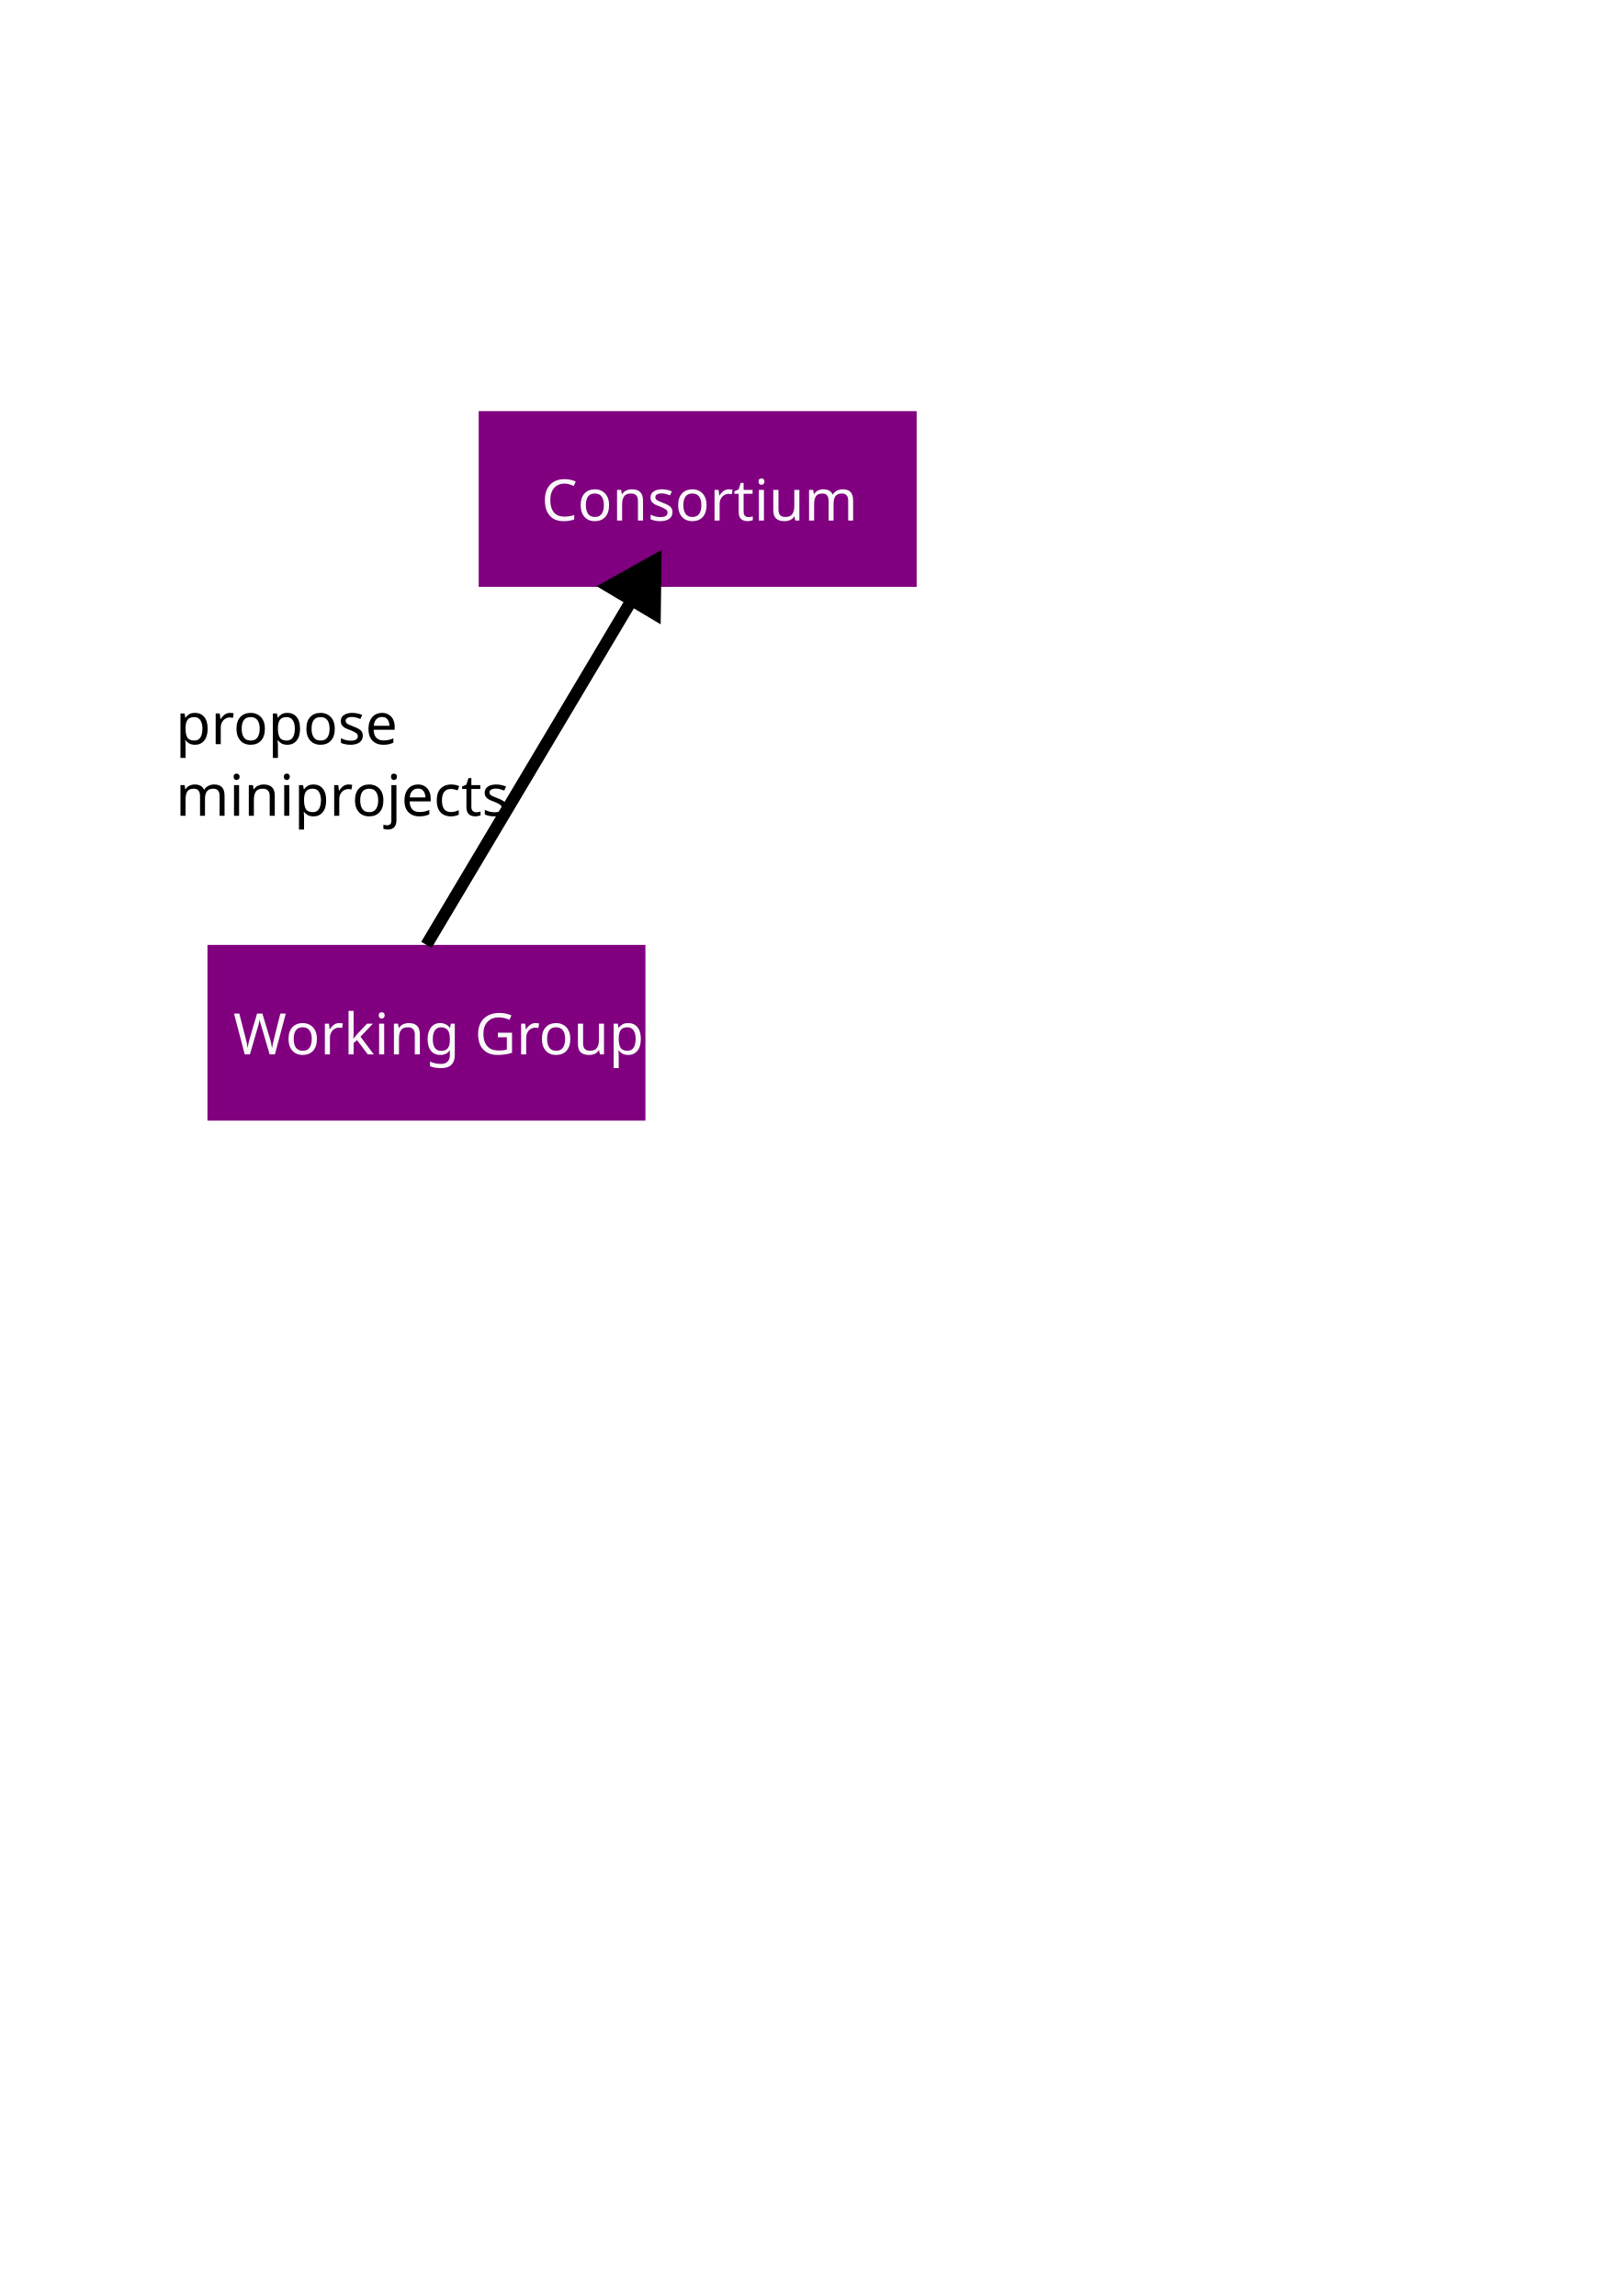
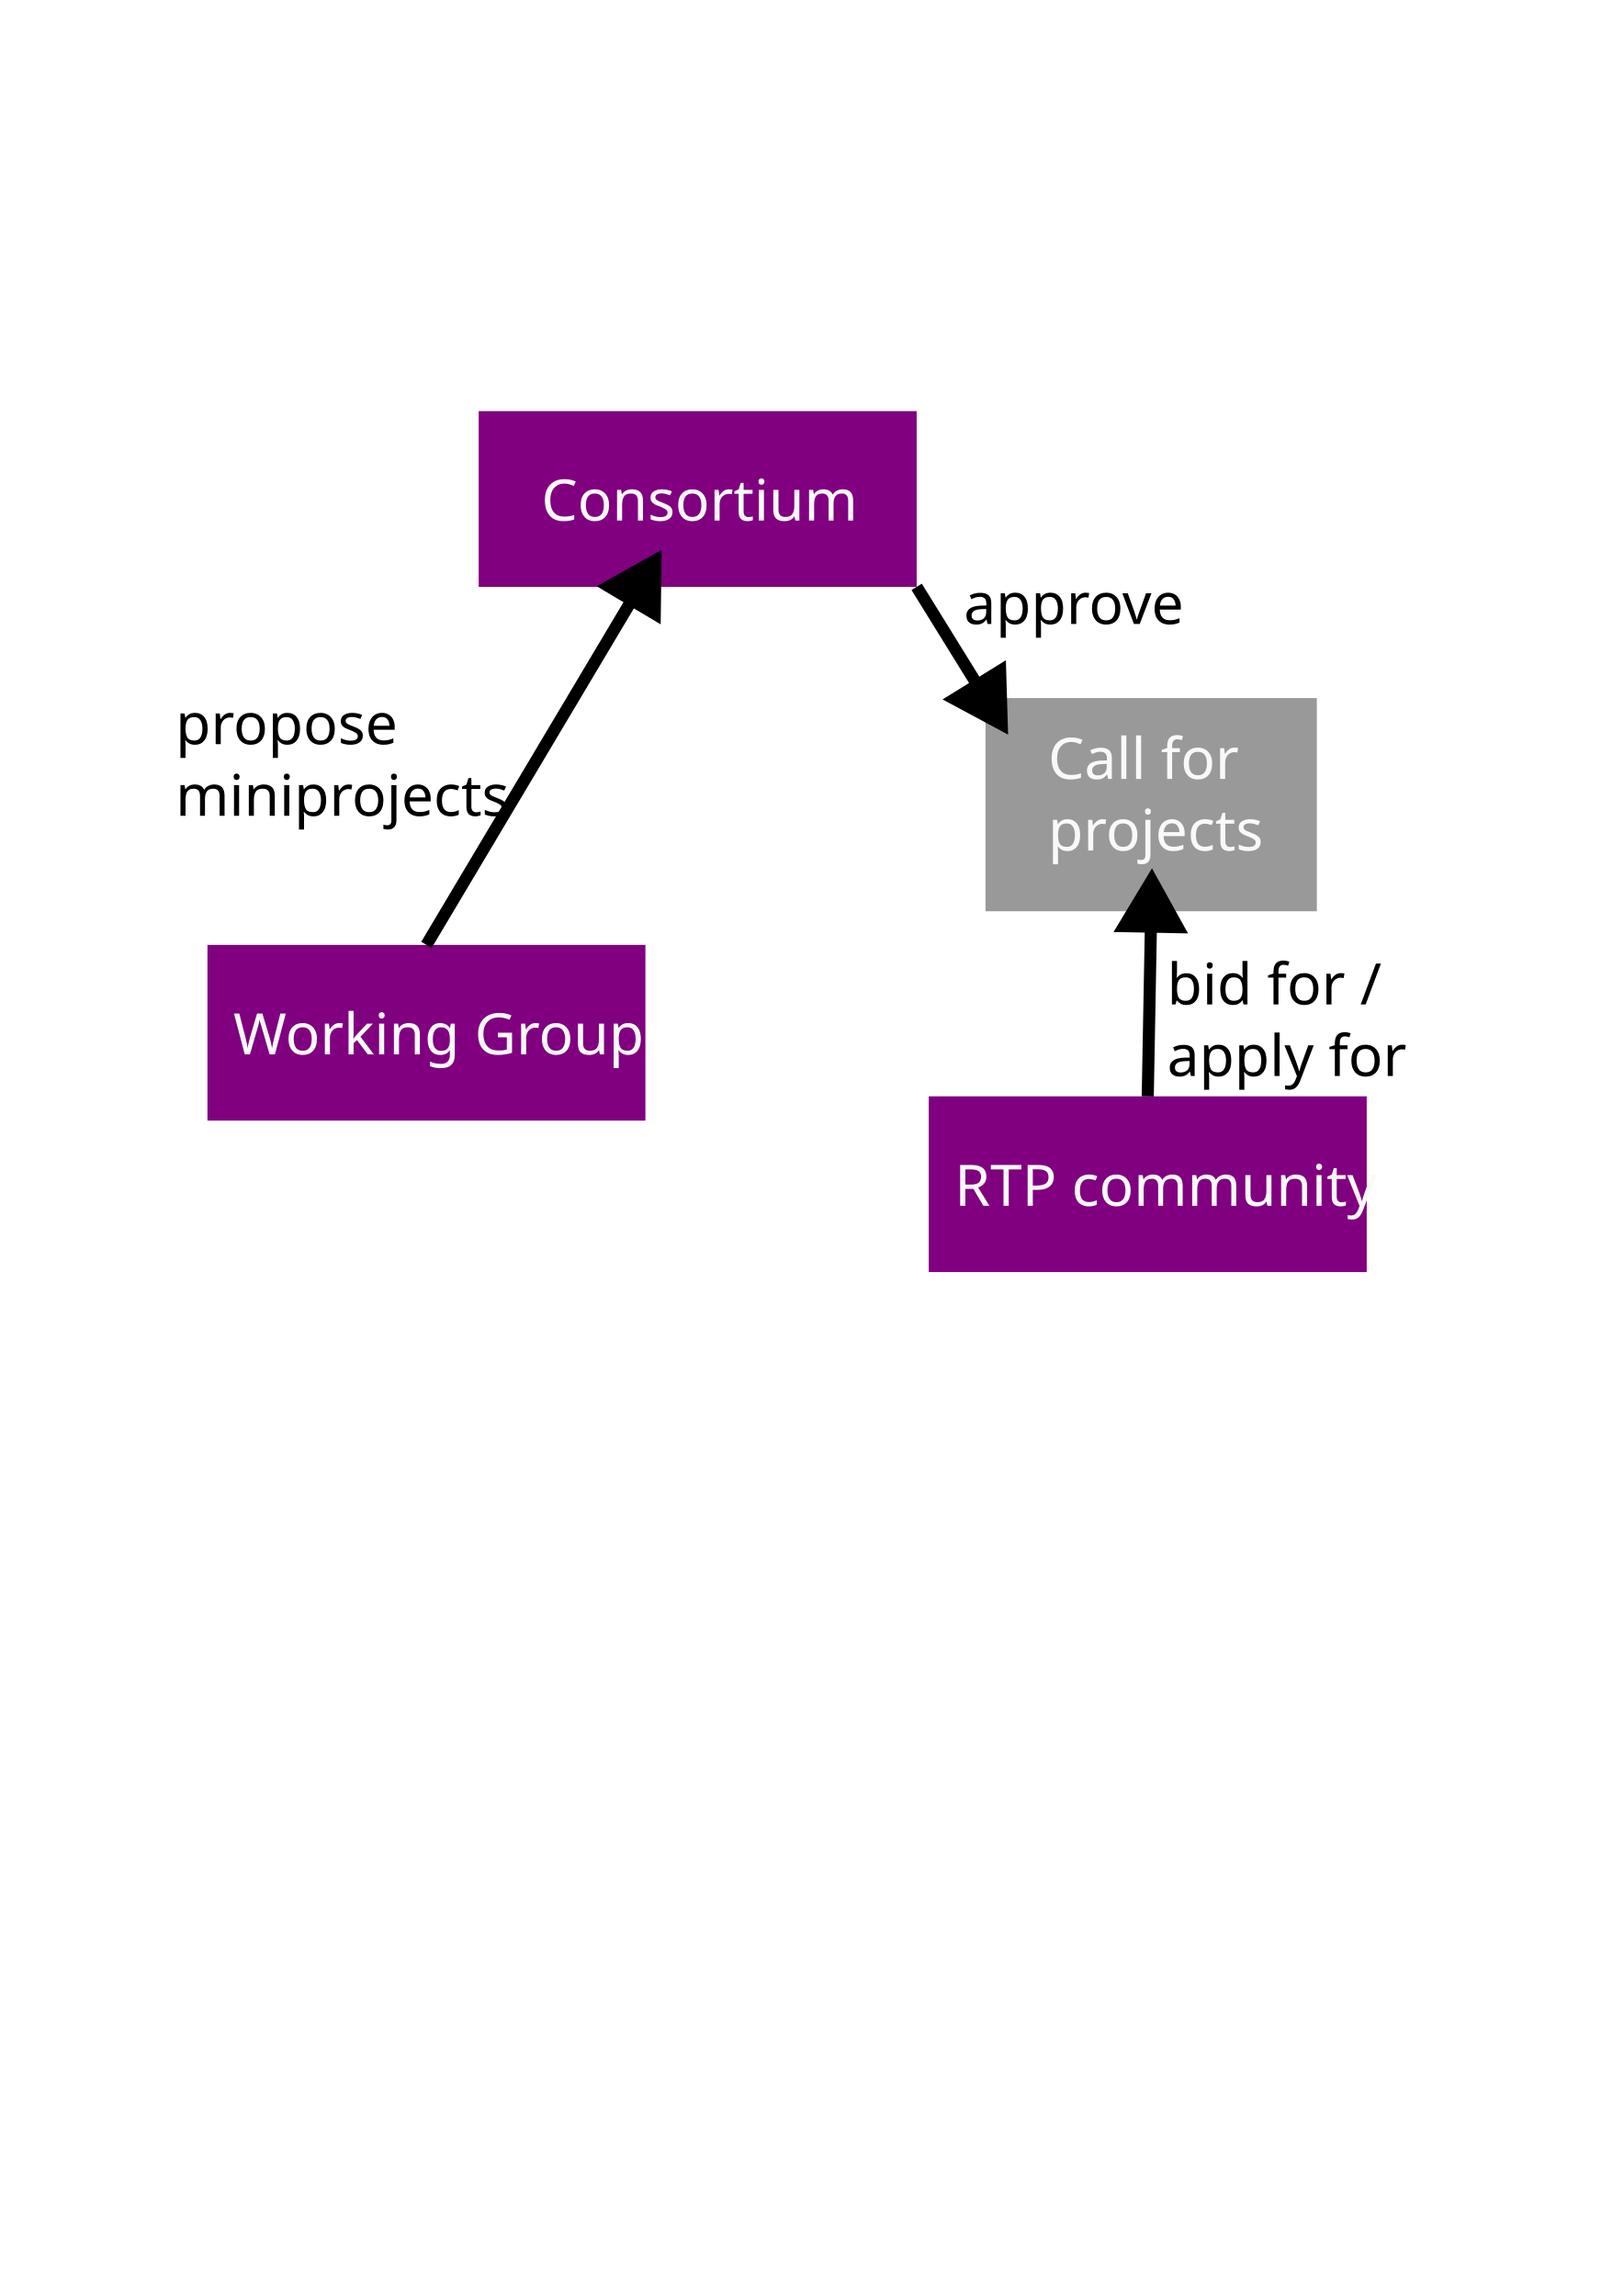
<svg xmlns="http://www.w3.org/2000/svg" width="210mm" height="297mm" viewBox="0 0 210 297" version="1.1" id="svg1">
  <defs id="defs1">
    <marker style="overflow:visible" id="Triangle" refX="0" refY="0" orient="auto-start-reverse" markerWidth="1" markerHeight="1" viewBox="0 0 1 1" preserveAspectRatio="xMidYMid">
      <path transform="scale(0.5)" style="fill:context-stroke;fill-rule:evenodd;stroke:context-stroke;stroke-width:1pt" d="M 5.77,0 -2.88,5 V -5 Z" id="path135" />
+     </marker>
+     <marker style="overflow:visible" id="Triangle-0" refX="0" refY="0" orient="auto-start-reverse" markerWidth="1" markerHeight="1" viewBox="0 0 1 1" preserveAspectRatio="xMidYMid">
+       <path transform="scale(0.5)" style="fill:context-stroke;fill-rule:evenodd;stroke:context-stroke;stroke-width:1pt" d="M 5.77,0 -2.88,5 V -5 Z" id="path135-6" />
+     </marker>
+     <marker style="overflow:visible" id="Triangle-6" refX="0" refY="0" orient="auto-start-reverse" markerWidth="1" markerHeight="1" viewBox="0 0 1 1" preserveAspectRatio="xMidYMid">
+       <path transform="scale(0.5)" style="fill:context-stroke;fill-rule:evenodd;stroke:context-stroke;stroke-width:1pt" d="M 5.77,0 -2.88,5 V -5 Z" id="path135-1" />
    </marker>
  </defs>
  <g id="layer1">
    <rect style="fill:#800080;stroke-width:0.15;stroke-linecap:round;stroke-linejoin:bevel;paint-order:fill markers stroke" id="rect1" width="56.642" height="22.731" x="26.831" y="122.228" />
    <text xml:space="preserve" style="font-size:7.408px;line-height:1.25;font-family:sans-serif;stroke-width:0.265;fill:#f9f9f9" x="30.169" y="136.389" id="text1">
      <tspan id="tspan1" style="stroke-width:0.265;fill:#f9f9f9" x="30.169" y="136.389">Working Group</tspan>
    </text>
+     <rect style="fill:#800080;stroke-width:0.15;stroke-linecap:round;stroke-linejoin:bevel;paint-order:fill markers stroke" id="rect1-2" width="56.642" height="22.731" x="120.121" y="141.817" />
+     <text xml:space="preserve" style="font-size:7.408px;line-height:1.25;font-family:sans-serif;fill:#f9f9f9;stroke-width:0.265" x="123.46" y="155.977" id="text1-8">
+       <tspan id="tspan1-9" style="fill:#f9f9f9;stroke-width:0.265" x="123.46" y="155.977">RTP community</tspan>
+     </text>
    <rect style="fill:#800080;stroke-width:0.15;stroke-linecap:round;stroke-linejoin:bevel;paint-order:fill markers stroke" id="rect1-3" width="56.642" height="22.731" x="61.913" y="53.181" />
    <text xml:space="preserve" style="font-size:7.408px;line-height:1.25;font-family:sans-serif;stroke-width:0.265;fill:#f9f9f9" x="70.014" y="67.342" id="text1-5">
      <tspan id="tspan1-6" style="stroke-width:0.265;fill:#f9f9f9" x="70.014" y="67.342">Consortium</tspan>
    </text>
+     <g id="g7" transform="translate(-2.981179,39.50063)">
+       <rect style="fill:#999999;stroke-width:0.15;stroke-linecap:round;stroke-linejoin:bevel;paint-order:fill markers stroke" id="rect1-3-7" width="42.854" height="27.576" x="130.44" y="50.8" />
+       <text xml:space="preserve" style="font-size:7.408px;line-height:1.25;font-family:sans-serif;fill:#f9f9f9;stroke-width:0.265" x="138.541" y="61.256" id="text1-5-0">
+         <tspan id="tspan1-6-9" style="fill:#f9f9f9;stroke-width:0.265" x="138.541" y="61.256">Call for </tspan>
+         <tspan style="fill:#f9f9f9;stroke-width:0.265" x="138.541" y="70.517" id="tspan8">projects</tspan>
+       </text>
+     </g>
    <path style="fill:none;stroke:#000000;stroke-width:1.565;stroke-linecap:butt;stroke-linejoin:miter;stroke-opacity:1;marker-end:url(#Triangle);stroke-dasharray:none" d="M 55.152,122.228 82.728,75.913" id="path1" />
+     <path style="fill:none;stroke:#000000;stroke-width:1.565;stroke-linecap:butt;stroke-linejoin:miter;stroke-dasharray:none;stroke-opacity:1;marker-end:url(#Triangle-6)" d="m 148.442,141.817 0.444,-23.94" id="path1-3" />
+     <path style="fill:none;stroke:#000000;stroke-width:1.565;stroke-linecap:butt;stroke-linejoin:miter;stroke-dasharray:none;stroke-opacity:1;marker-end:url(#Triangle-0)" d="m 118.555,75.913 8.903,14.388" id="path1-1" />
    <text xml:space="preserve" style="font-size:7.408px;line-height:1.25;font-family:sans-serif;stroke-width:0.265" x="22.716" y="96.262" id="text2">
      <tspan style="stroke-width:0.265" x="22.716" y="96.262" id="tspan6">propose </tspan>
      <tspan style="stroke-width:0.265" x="22.716" y="105.523" id="tspan7">miniprojects</tspan>
    </text>
+     <text xml:space="preserve" style="font-size:7.408px;line-height:1.25;font-family:sans-serif;stroke-width:0.265" x="124.645" y="80.715" id="text2-0">
+       <tspan style="stroke-width:0.265" x="124.645" y="80.715" id="tspan7-3">approve</tspan>
+     </text>
+     <text xml:space="preserve" style="font-size:7.408px;line-height:1.25;font-family:sans-serif;stroke-width:0.265" x="150.947" y="129.928" id="text2-0-8">
+       <tspan style="stroke-width:0.265" x="150.947" y="129.928" id="tspan7-3-4">bid for /</tspan>
+       <tspan style="stroke-width:0.265" x="150.947" y="139.188" id="tspan9">apply for</tspan>
+     </text>
  </g>
</svg>
